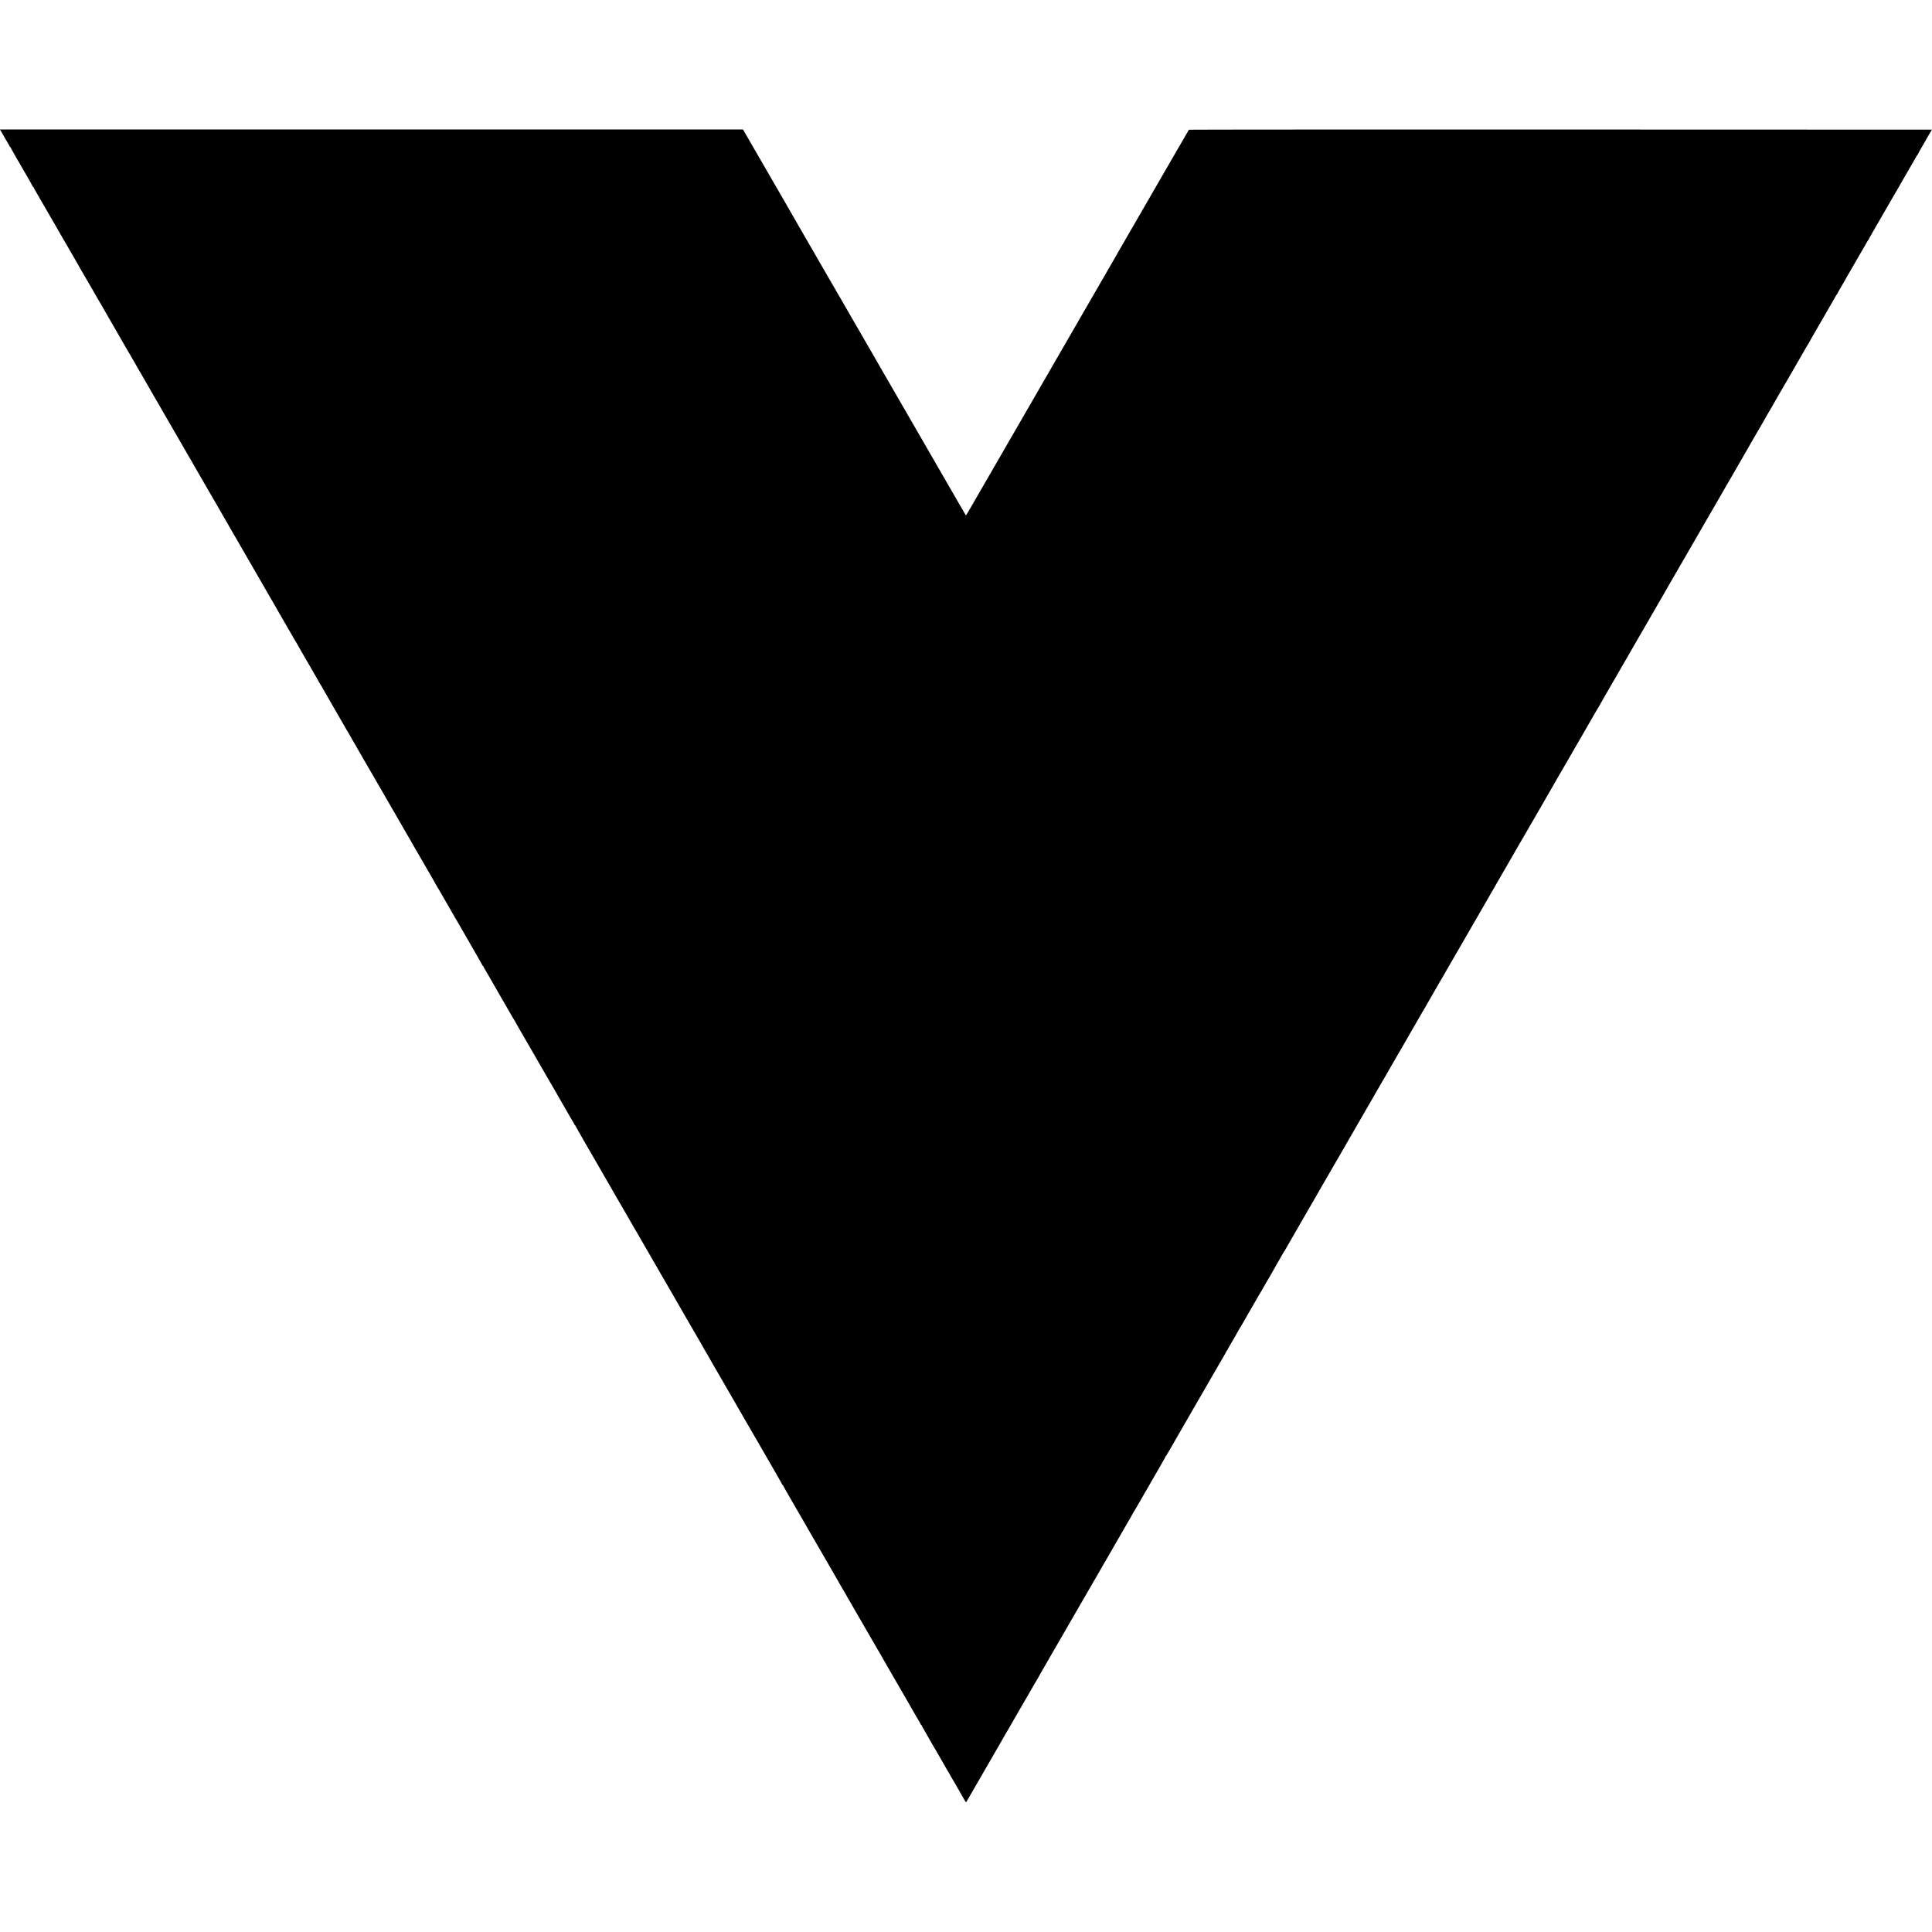
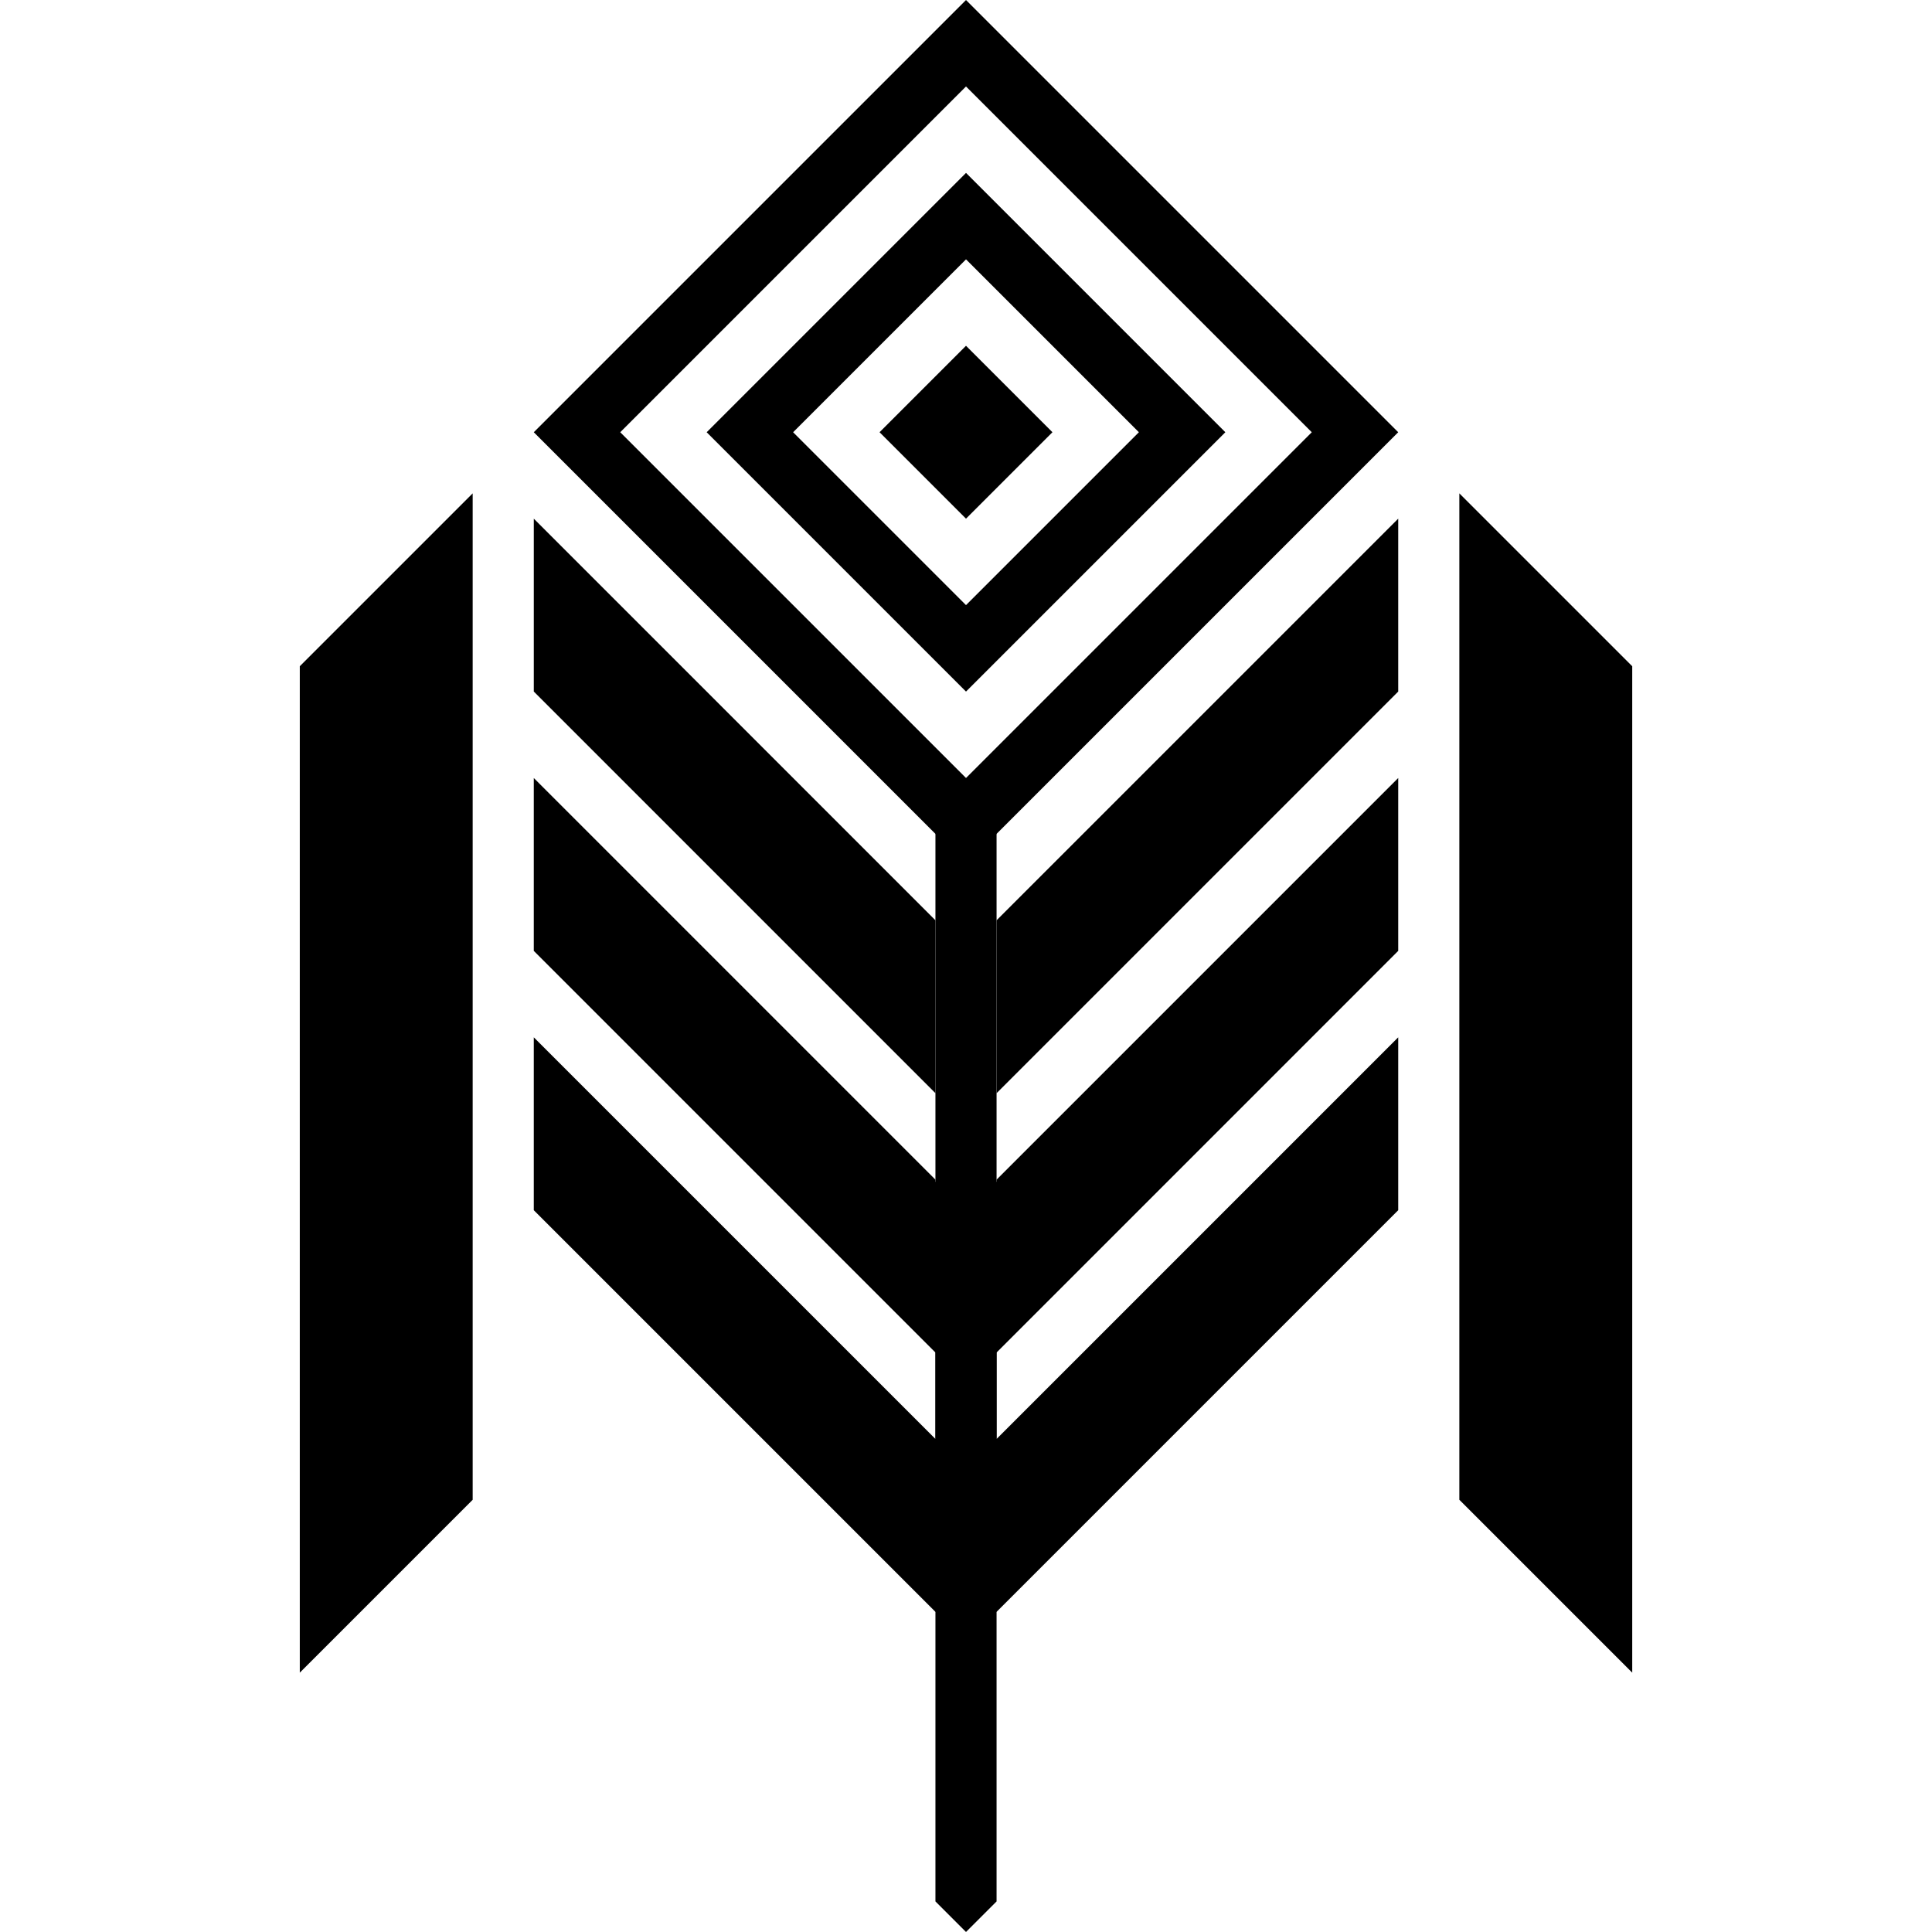
- <svg xmlns="http://www.w3.org/2000/svg" version="1.0" width="16pt" height="16pt" viewBox="0 0 16 16" preserveAspectRatio="xMidYMid meet">
-   <g transform="translate(0,16) scale(0.00032,-0.00032)" fill="#000000" stroke="none">
-     <path d="M18 46618 c45 -75 122 -207 122 -211 0 -2 25 -45 55 -95 30 -50 55 -96 55 -102 0 -5 5 -10 10 -10 6 0 10 -4 10 -9 0 -5 73 -135 161 -288 89 -153 173 -298 187 -323 14 -25 32 -57 41 -72 88 -149 187 -324 189 -335 2 -7 8 -13 13 -13 5 0 9 -4 9 -10 0 -5 46 -89 103 -187 175 -302 490 -846 507 -876 8 -16 20 -36 25 -45 28 -46 290 -498 339 -585 13 -23 74 -129 136 -236 61 -107 123 -215 137 -240 14 -25 29 -50 33 -56 5 -5 23 -37 40 -70 18 -33 38 -67 44 -75 11 -16 21 -33 63 -109 14 -25 29 -50 33 -56 4 -5 21 -35 38 -65 55 -100 261 -455 269 -465 4 -5 14 -21 20 -35 15 -29 41 -75 103 -180 24 -41 52 -88 60 -105 9 -16 57 -100 107 -185 112 -193 362 -626 380 -660 8 -14 23 -38 33 -55 11 -16 23 -37 27 -45 4 -8 26 -46 48 -85 23 -38 53 -90 67 -115 46 -81 64 -113 178 -310 62 -107 121 -210 132 -227 37 -67 56 -99 85 -148 16 -27 32 -57 36 -65 4 -8 15 -27 25 -42 9 -15 53 -89 96 -165 44 -76 177 -307 296 -513 120 -206 268 -463 330 -570 131 -227 117 -203 200 -348 36 -62 73 -125 82 -140 10 -15 21 -34 25 -42 4 -8 20 -37 36 -65 17 -27 38 -65 48 -82 49 -85 64 -111 87 -153 13 -25 28 -49 32 -55 4 -5 78 -134 165 -285 87 -151 166 -288 176 -305 10 -16 26 -43 35 -59 9 -17 125 -217 257 -445 132 -229 253 -441 270 -471 17 -30 45 -79 64 -108 18 -29 33 -54 33 -57 0 -2 20 -37 44 -77 24 -40 123 -212 221 -383 97 -170 190 -330 205 -355 16 -25 39 -65 53 -90 13 -25 81 -144 152 -265 70 -121 137 -238 150 -260 12 -22 37 -65 55 -95 18 -30 43 -73 55 -95 12 -22 48 -85 80 -140 77 -132 163 -280 190 -330 13 -22 71 -123 130 -225 59 -102 116 -199 126 -217 10 -17 29 -50 43 -72 15 -22 26 -43 26 -45 0 -2 27 -50 60 -106 33 -56 60 -103 60 -105 0 -2 55 -98 90 -155 8 -14 182 -316 239 -414 13 -22 45 -79 72 -124 27 -46 49 -86 49 -89 0 -2 14 -24 30 -48 16 -24 30 -46 30 -49 0 -5 74 -135 100 -176 5 -8 24 -42 43 -75 50 -88 58 -101 262 -455 104 -179 199 -345 213 -370 14 -25 28 -49 32 -55 4 -5 17 -26 28 -45 10 -19 62 -109 114 -200 114 -197 133 -230 170 -295 16 -27 33 -57 38 -65 17 -28 96 -165 103 -180 4 -8 16 -28 26 -45 10 -16 77 -131 148 -255 72 -124 181 -313 243 -420 62 -107 121 -209 131 -227 35 -62 323 -560 392 -678 38 -66 83 -145 100 -175 16 -30 33 -59 37 -65 4 -5 17 -27 29 -47 34 -61 56 -100 90 -156 17 -29 31 -55 31 -57 0 -2 17 -32 39 -67 21 -35 134 -229 251 -433 117 -203 235 -407 261 -451 27 -45 49 -85 49 -88 0 -4 8 -19 19 -34 15 -21 200 -341 309 -533 10 -19 33 -58 51 -87 17 -29 31 -54 31 -56 0 -2 25 -44 55 -94 30 -50 55 -95 55 -98 0 -4 6 -15 14 -23 7 -9 27 -41 43 -71 17 -30 170 -297 342 -594 171 -296 311 -542 311 -547 0 -5 5 -9 10 -9 6 0 10 -4 10 -10 0 -5 22 -47 49 -92 27 -46 58 -99 68 -118 24 -43 81 -140 93 -160 5 -8 66 -114 135 -235 69 -121 130 -227 135 -235 12 -21 259 -447 283 -490 10 -19 28 -47 38 -62 11 -14 19 -29 19 -32 0 -3 37 -69 83 -148 99 -170 305 -526 337 -583 13 -22 31 -53 41 -70 11 -16 22 -37 26 -45 7 -14 82 -146 103 -180 14 -24 181 -311 205 -355 13 -22 46 -80 75 -130 29 -49 64 -110 78 -135 14 -25 51 -88 82 -140 31 -52 59 -102 63 -110 4 -8 18 -33 31 -55 205 -353 284 -489 309 -535 17 -30 45 -78 62 -106 18 -28 36 -60 39 -72 4 -12 12 -22 17 -22 5 0 9 -4 9 -10 0 -5 109 -197 241 -427 133 -230 250 -431 259 -448 51 -90 222 -385 280 -485 37 -63 78 -135 92 -160 14 -25 67 -117 118 -205 51 -88 101 -175 111 -193 34 -58 55 -95 149 -257 51 -88 101 -173 110 -190 9 -16 76 -131 147 -255 72 -124 140 -241 151 -260 61 -108 281 -489 355 -615 38 -66 77 -133 87 -150 35 -63 91 -161 100 -175 14 -23 99 -169 128 -220 54 -97 135 -235 142 -245 4 -5 20 -32 35 -60 26 -48 238 -416 276 -480 10 -16 26 -46 37 -65 30 -53 382 -661 403 -695 10 -16 22 -37 26 -45 4 -8 26 -48 50 -88 24 -41 43 -75 43 -77 0 -2 22 -40 50 -85 27 -45 50 -84 50 -86 0 -3 38 -69 83 -147 84 -142 302 -520 340 -587 10 -19 34 -60 52 -90 18 -30 44 -75 57 -100 14 -25 45 -79 70 -120 25 -41 56 -96 70 -121 14 -25 77 -133 138 -240 62 -107 122 -210 132 -229 25 -43 310 -535 337 -581 11 -19 26 -45 34 -59 17 -32 238 -414 266 -460 11 -19 24 -41 28 -49 3 -7 75 -133 160 -278 84 -146 153 -269 153 -274 0 -5 5 -9 10 -9 6 0 10 -4 10 -10 0 -5 82 -150 181 -322 182 -314 201 -346 240 -415 12 -21 80 -139 152 -263 71 -124 141 -245 155 -270 14 -25 28 -49 32 -55 6 -8 145 -248 220 -380 37 -66 209 -362 229 -395 11 -19 24 -42 28 -49 4 -8 67 -118 140 -243 73 -125 133 -230 133 -233 0 -2 15 -28 33 -57 19 -29 47 -78 64 -108 17 -30 53 -93 79 -139 53 -90 82 -141 157 -272 82 -142 115 -199 381 -659 142 -245 268 -463 281 -485 12 -22 71 -125 132 -230 60 -104 172 -298 248 -430 76 -132 146 -253 156 -270 11 -16 22 -36 26 -44 3 -8 30 -54 60 -103 29 -49 53 -91 53 -93 0 -3 18 -34 40 -70 22 -36 40 -67 40 -69 0 -2 37 -66 81 -142 45 -77 98 -168 119 -204 20 -36 47 -81 58 -100 12 -19 27 -47 33 -62 6 -16 15 -28 20 -28 5 0 9 -4 9 -9 0 -6 63 -118 140 -251 77 -133 140 -243 140 -245 0 -2 18 -33 41 -70 22 -37 49 -83 60 -101 10 -19 29 -51 40 -71 25 -45 109 -189 126 -218 7 -11 17 -29 22 -40 6 -11 22 -38 35 -60 14 -22 37 -62 52 -90 14 -27 35 -62 45 -77 11 -14 19 -29 19 -32 0 -3 18 -35 40 -71 22 -36 40 -67 40 -69 0 -2 19 -35 42 -72 23 -38 55 -94 72 -124 26 -47 139 -244 171 -298 6 -9 21 -36 34 -60 28 -48 37 -51 51 -19 6 12 19 36 29 52 10 17 27 46 38 65 11 19 104 181 208 360 103 179 199 345 213 370 14 25 42 74 64 109 21 34 38 65 38 67 0 2 18 33 40 69 22 36 40 67 40 69 0 3 177 310 199 346 16 26 136 234 140 244 2 5 25 44 52 88 27 44 49 81 49 84 0 2 18 34 40 70 22 36 40 67 40 69 0 2 20 36 43 77 35 58 169 289 297 513 9 17 50 86 90 155 40 69 86 150 103 180 16 30 35 62 41 70 6 8 16 24 22 35 35 64 72 129 167 293 59 100 116 199 127 220 11 20 30 53 41 72 43 72 1070 1850 1121 1940 14 25 65 113 113 195 48 83 96 166 107 185 10 19 28 50 38 68 11 18 73 124 137 235 64 111 175 303 246 427 71 124 173 299 225 390 52 91 116 202 143 248 27 45 49 85 49 89 0 4 6 14 14 22 7 9 28 43 46 76 26 47 251 436 378 655 11 19 29 51 40 70 11 19 101 176 201 348 99 172 181 317 181 323 0 5 5 9 10 9 6 0 10 5 10 11 0 6 8 23 18 37 11 15 32 52 49 82 16 30 130 228 253 440 122 212 234 405 248 430 13 25 39 70 57 100 39 65 69 117 130 225 25 44 50 87 55 95 12 19 78 134 220 380 61 107 129 224 150 260 161 277 222 382 246 425 15 28 47 83 71 123 24 41 43 78 43 83 0 5 4 9 8 9 4 0 13 12 19 28 7 15 23 45 36 67 66 110 277 478 277 483 0 3 6 13 14 21 7 9 27 41 43 71 17 30 45 80 63 110 34 57 375 649 394 685 6 11 16 27 22 35 6 8 26 42 44 75 18 33 41 74 51 90 10 17 24 41 32 55 54 97 72 128 88 152 11 14 19 28 19 30 0 3 79 141 175 308 96 167 175 305 175 308 0 3 6 13 14 21 7 9 26 39 41 66 33 60 276 483 338 587 24 40 46 80 50 88 4 8 13 24 20 35 14 23 95 163 125 215 11 19 52 91 92 160 40 69 80 139 90 155 9 17 103 179 207 360 105 182 200 346 211 365 103 181 463 802 489 845 7 11 15 27 19 35 4 8 29 51 55 95 64 110 828 1433 848 1470 9 17 24 41 33 55 9 14 29 48 45 77 15 28 52 93 82 145 30 51 62 107 71 123 17 30 231 398 400 690 51 88 103 179 115 202 12 23 26 48 32 55 6 7 24 38 40 68 17 30 61 107 98 170 37 63 84 144 103 180 19 36 41 72 48 81 8 8 14 18 14 21 0 4 27 51 59 106 32 55 72 124 89 154 16 29 71 125 122 213 51 88 104 180 118 205 13 25 28 50 32 55 4 6 17 26 28 45 11 19 45 80 77 135 31 55 66 116 77 135 11 19 88 152 171 295 401 694 620 1072 650 1125 11 19 87 152 170 295 83 143 158 273 166 288 9 16 21 36 26 45 6 9 31 52 55 96 25 43 54 94 66 115 11 20 95 164 186 321 91 157 173 299 182 315 9 17 26 46 37 65 12 19 66 114 121 210 56 96 108 186 117 200 8 14 24 40 34 59 24 45 383 664 412 713 5 9 17 29 26 45 15 28 120 210 241 419 36 61 68 117 72 125 4 8 12 23 19 34 35 57 245 420 262 453 11 20 35 61 53 90 17 29 32 54 32 56 0 3 28 51 62 108 33 57 70 119 80 138 10 19 23 42 28 50 5 8 32 53 59 100 27 47 149 258 271 470 122 212 234 405 248 430 30 53 62 108 80 135 6 11 15 27 19 35 4 8 85 150 181 315 96 165 187 323 202 350 31 56 116 202 130 225 5 8 25 42 43 75 19 33 92 159 162 280 149 257 157 271 202 350 19 33 38 67 43 75 9 14 228 392 275 475 12 22 55 96 95 165 40 69 80 139 90 155 24 42 202 350 221 383 9 15 27 47 41 72 14 25 75 131 136 236 61 106 121 210 134 232 99 172 271 470 279 482 5 8 23 40 40 70 18 30 81 141 142 245 60 105 121 210 135 235 14 25 71 124 127 220 56 96 143 247 194 335 51 88 96 167 102 175 14 24 180 311 204 355 23 43 340 590 356 615 5 8 50 87 101 175 171 301 517 898 582 1008 25 43 46 81 46 83 0 2 12 23 27 47 14 23 40 67 56 97 16 30 35 62 42 70 7 8 15 22 18 30 4 8 20 38 37 65 16 28 33 57 37 65 6 12 111 196 143 250 5 8 55 95 112 193 57 98 113 195 126 215 12 20 27 46 32 57 6 11 14 27 20 35 5 8 76 130 156 270 80 140 165 287 187 325 23 39 52 90 66 115 13 25 30 52 37 61 8 8 14 18 14 21 0 4 41 77 92 165 50 87 175 302 276 478 101 176 208 360 236 408 28 49 67 117 86 152 19 35 41 70 48 77 6 6 12 15 12 19 0 7 124 224 167 291 12 21 23 40 23 42 0 2 21 40 46 83 26 43 55 92 64 109 54 95 327 568 354 614 19 30 45 75 59 100 71 128 82 145 89 148 4 2 8 8 8 13 0 5 42 82 94 172 311 538 496 858 518 897 14 25 40 70 58 100 18 30 42 71 53 90 10 19 79 139 152 265 73 127 142 246 153 265 10 19 43 76 72 125 29 50 63 108 75 130 65 116 80 140 87 143 4 2 8 8 8 12 0 8 114 212 140 250 6 8 14 24 20 35 5 11 54 97 108 190 l100 170 -9611 3 c-5286 1 -9614 -1 -9618 -5 -5 -6 -419 -719 -619 -1068 -89 -155 -267 -463 -323 -560 -38 -66 -81 -140 -95 -165 -31 -56 -263 -457 -526 -910 -110 -190 -224 -388 -254 -440 -29 -52 -61 -109 -71 -125 -23 -39 -243 -420 -268 -465 -11 -19 -204 -352 -428 -740 -224 -388 -477 -826 -563 -975 -85 -148 -185 -322 -222 -385 -37 -63 -120 -207 -185 -320 -65 -113 -177 -306 -248 -430 -72 -124 -172 -297 -222 -385 -51 -88 -142 -245 -202 -350 -131 -226 -247 -427 -408 -705 -65 -113 -249 -432 -410 -710 -160 -278 -388 -673 -506 -877 -118 -205 -216 -373 -219 -373 -3 0 -52 82 -109 183 -58 100 -144 250 -192 332 -95 164 -402 696 -647 1120 -85 149 -228 396 -317 550 -212 365 -982 1700 -1008 1745 -10 19 -43 76 -72 125 -29 50 -64 110 -77 135 -14 25 -63 110 -110 190 -47 80 -96 165 -110 190 -14 25 -99 171 -188 325 -89 154 -174 300 -188 325 -13 25 -64 113 -112 195 -48 83 -140 242 -205 355 -65 113 -183 317 -263 454 -79 137 -152 264 -163 282 -50 89 -335 583 -354 614 -12 19 -34 58 -50 85 -15 28 -129 226 -253 440 -124 215 -235 408 -247 430 -12 22 -69 121 -127 220 -58 99 -226 389 -373 645 -148 256 -324 561 -392 678 -67 117 -134 232 -147 255 -13 23 -33 59 -46 80 l-22 37 -9615 0 -9615 0 20 -32z" />
+ <svg xmlns="http://www.w3.org/2000/svg" version="1.0" width="16pt" height="16pt" viewBox="0 0 16 16" preserveAspectRatio="xMidYMid meet" id="svg8">
+   <defs id="defs12" />
+   <g id="g97054" transform="matrix(0.09565994,0,0,0.09565995,180.5675,138.7646)" style="stroke-width:29.633;fill:#000000">
+     <g style="fill:#000000;fill-opacity:1;stroke-width:29.633" transform="translate(-3469.941,-1591.798)" id="g96875">
+       <path id="path96865" d="m 1665.973,141.197 -37.418,37.418 37.418,37.418 37.418,-37.418 z m 0,7.484 29.934,29.934 -29.934,29.934 -29.934,-29.934 z" style="opacity:1;vector-effect:none;fill:#000000;fill-opacity:1;stroke:#000000;stroke-width:0;stroke-linecap:round;stroke-linejoin:round;stroke-miterlimit:4;stroke-dasharray:none;stroke-dashoffset:0;stroke-opacity:1;paint-order:normal" />
+       <path id="path96867" d="m 1665.973,156.164 -22.451,22.451 22.451,22.451 22.451,-22.451 z m 0,7.484 14.967,14.967 -14.967,14.967 -14.967,-14.967 z" style="opacity:1;vector-effect:none;fill:#000000;fill-opacity:1;stroke:#000000;stroke-width:0;stroke-linecap:round;stroke-linejoin:round;stroke-miterlimit:4;stroke-dasharray:none;stroke-dashoffset:0;stroke-opacity:1;paint-order:normal" />
+       <rect transform="rotate(45)" ry="0" rx="0" y="-1057.013" x="1299.028" height="10.583" width="10.583" id="rect96869" style="opacity:1;vector-effect:none;fill:#000000;fill-opacity:1;stroke:#000000;stroke-width:0;stroke-linecap:round;stroke-linejoin:round;stroke-miterlimit:4;stroke-dasharray:none;stroke-dashoffset:0;stroke-opacity:1;paint-order:normal" />
+       <path style="opacity:1;vector-effect:none;fill:#000000;fill-opacity:1;stroke:#000000;stroke-width:0;stroke-linecap:round;stroke-linejoin:round;stroke-miterlimit:4;stroke-dasharray:none;stroke-dashoffset:0;stroke-opacity:1;paint-order:normal" d="m 1628.555,208.549 v 14.967 l 34.772,34.772 v 7.483 l -34.772,-34.772 v 14.967 l 34.772,34.772 h 5.292 l 34.772,-34.772 v -14.967 l -34.772,34.772 v -7.483 l 34.772,-34.772 v -14.967 l -34.772,34.772 v 0.182 h -5.292 v -0.182 z" id="path96871" />
+       <path id="path96873" d="m 1663.327,213.386 -10e-5,92.42 2.646,2.646 2.646,-2.645 4e-4,-92.421 -2.646,-4.838 z" style="opacity:1;vector-effect:none;fill:#000000;fill-opacity:1;stroke:#000000;stroke-width:0;stroke-linecap:round;stroke-linejoin:round;stroke-miterlimit:4;stroke-dasharray:none;stroke-dashoffset:0;stroke-opacity:1;paint-order:normal" />
+     </g>
+     <g transform="translate(-3469.94,-1591.798)" id="g96885" style="opacity:1;vector-effect:none;fill:#000000;fill-opacity:1;stroke:#000000;stroke-width:0;stroke-linecap:round;stroke-linejoin:round;stroke-miterlimit:4;stroke-dasharray:none;stroke-dashoffset:0;stroke-opacity:1;paint-order:normal">
+       <path id="path96877" d="m 1628.555,186.098 v 14.967 l 34.772,34.772 v -14.967 z" style="opacity:1;vector-effect:none;fill:#000000;fill-opacity:1;stroke:#000000;stroke-width:0;stroke-linecap:round;stroke-linejoin:round;stroke-miterlimit:4;stroke-dasharray:none;stroke-dashoffset:0;stroke-opacity:1;paint-order:normal" />
+       <path style="opacity:1;vector-effect:none;fill:#000000;fill-opacity:1;stroke:#000000;stroke-width:0;stroke-linecap:round;stroke-linejoin:round;stroke-miterlimit:4;stroke-dasharray:none;stroke-dashoffset:0;stroke-opacity:1;paint-order:normal" d="m 1703.39,186.098 v 14.967 l -34.772,34.772 -10e-5,-14.967 z" id="path96879" />
+       <path id="path96881" d="m 1623.263,183.906 -14.967,14.967 v 87.129 l 14.967,-14.967 z" style="opacity:1;vector-effect:none;fill:#000000;fill-opacity:1;stroke:#000000;stroke-width:0;stroke-linecap:round;stroke-linejoin:round;stroke-miterlimit:4;stroke-dasharray:none;stroke-dashoffset:0;stroke-opacity:1;paint-order:normal" />
+       <path style="opacity:1;vector-effect:none;fill:#000000;fill-opacity:1;stroke:#000000;stroke-width:0;stroke-linecap:round;stroke-linejoin:round;stroke-miterlimit:4;stroke-dasharray:none;stroke-dashoffset:0;stroke-opacity:1;paint-order:normal" d="m 1708.682,183.906 14.967,14.967 v 87.129 l -14.967,-14.967 z" id="path96883" />
+     </g>
  </g>
</svg>
